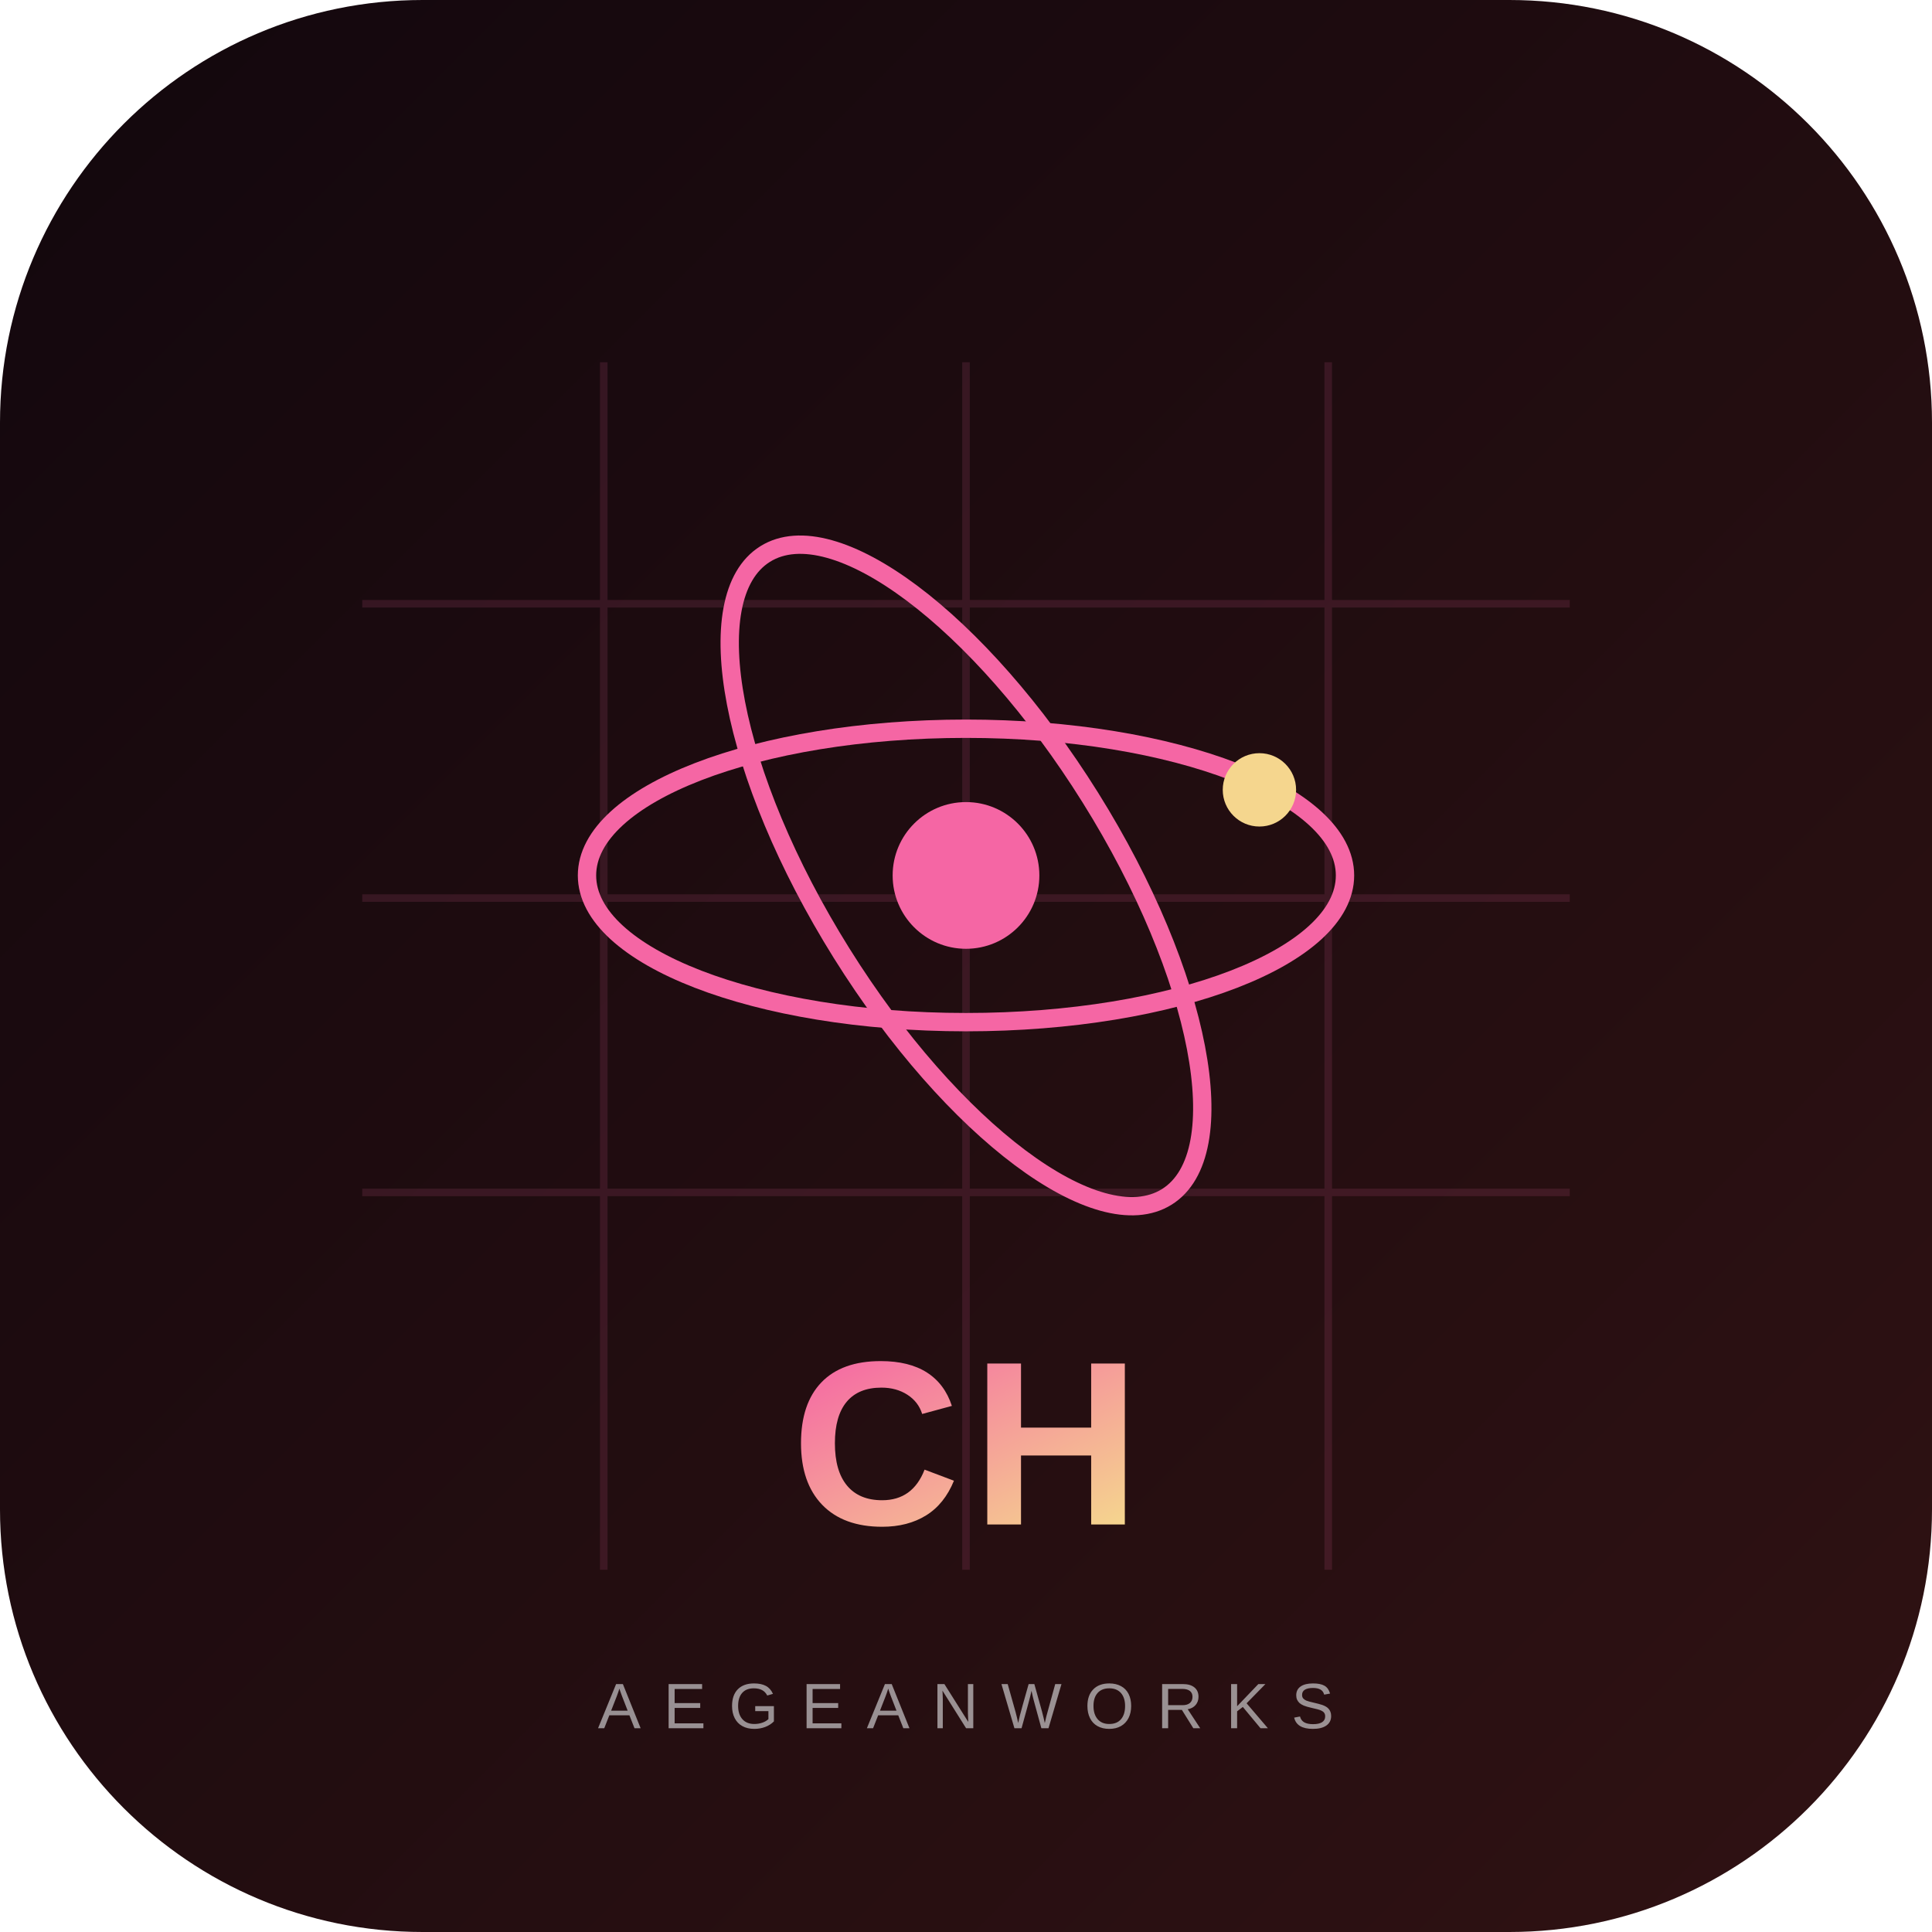
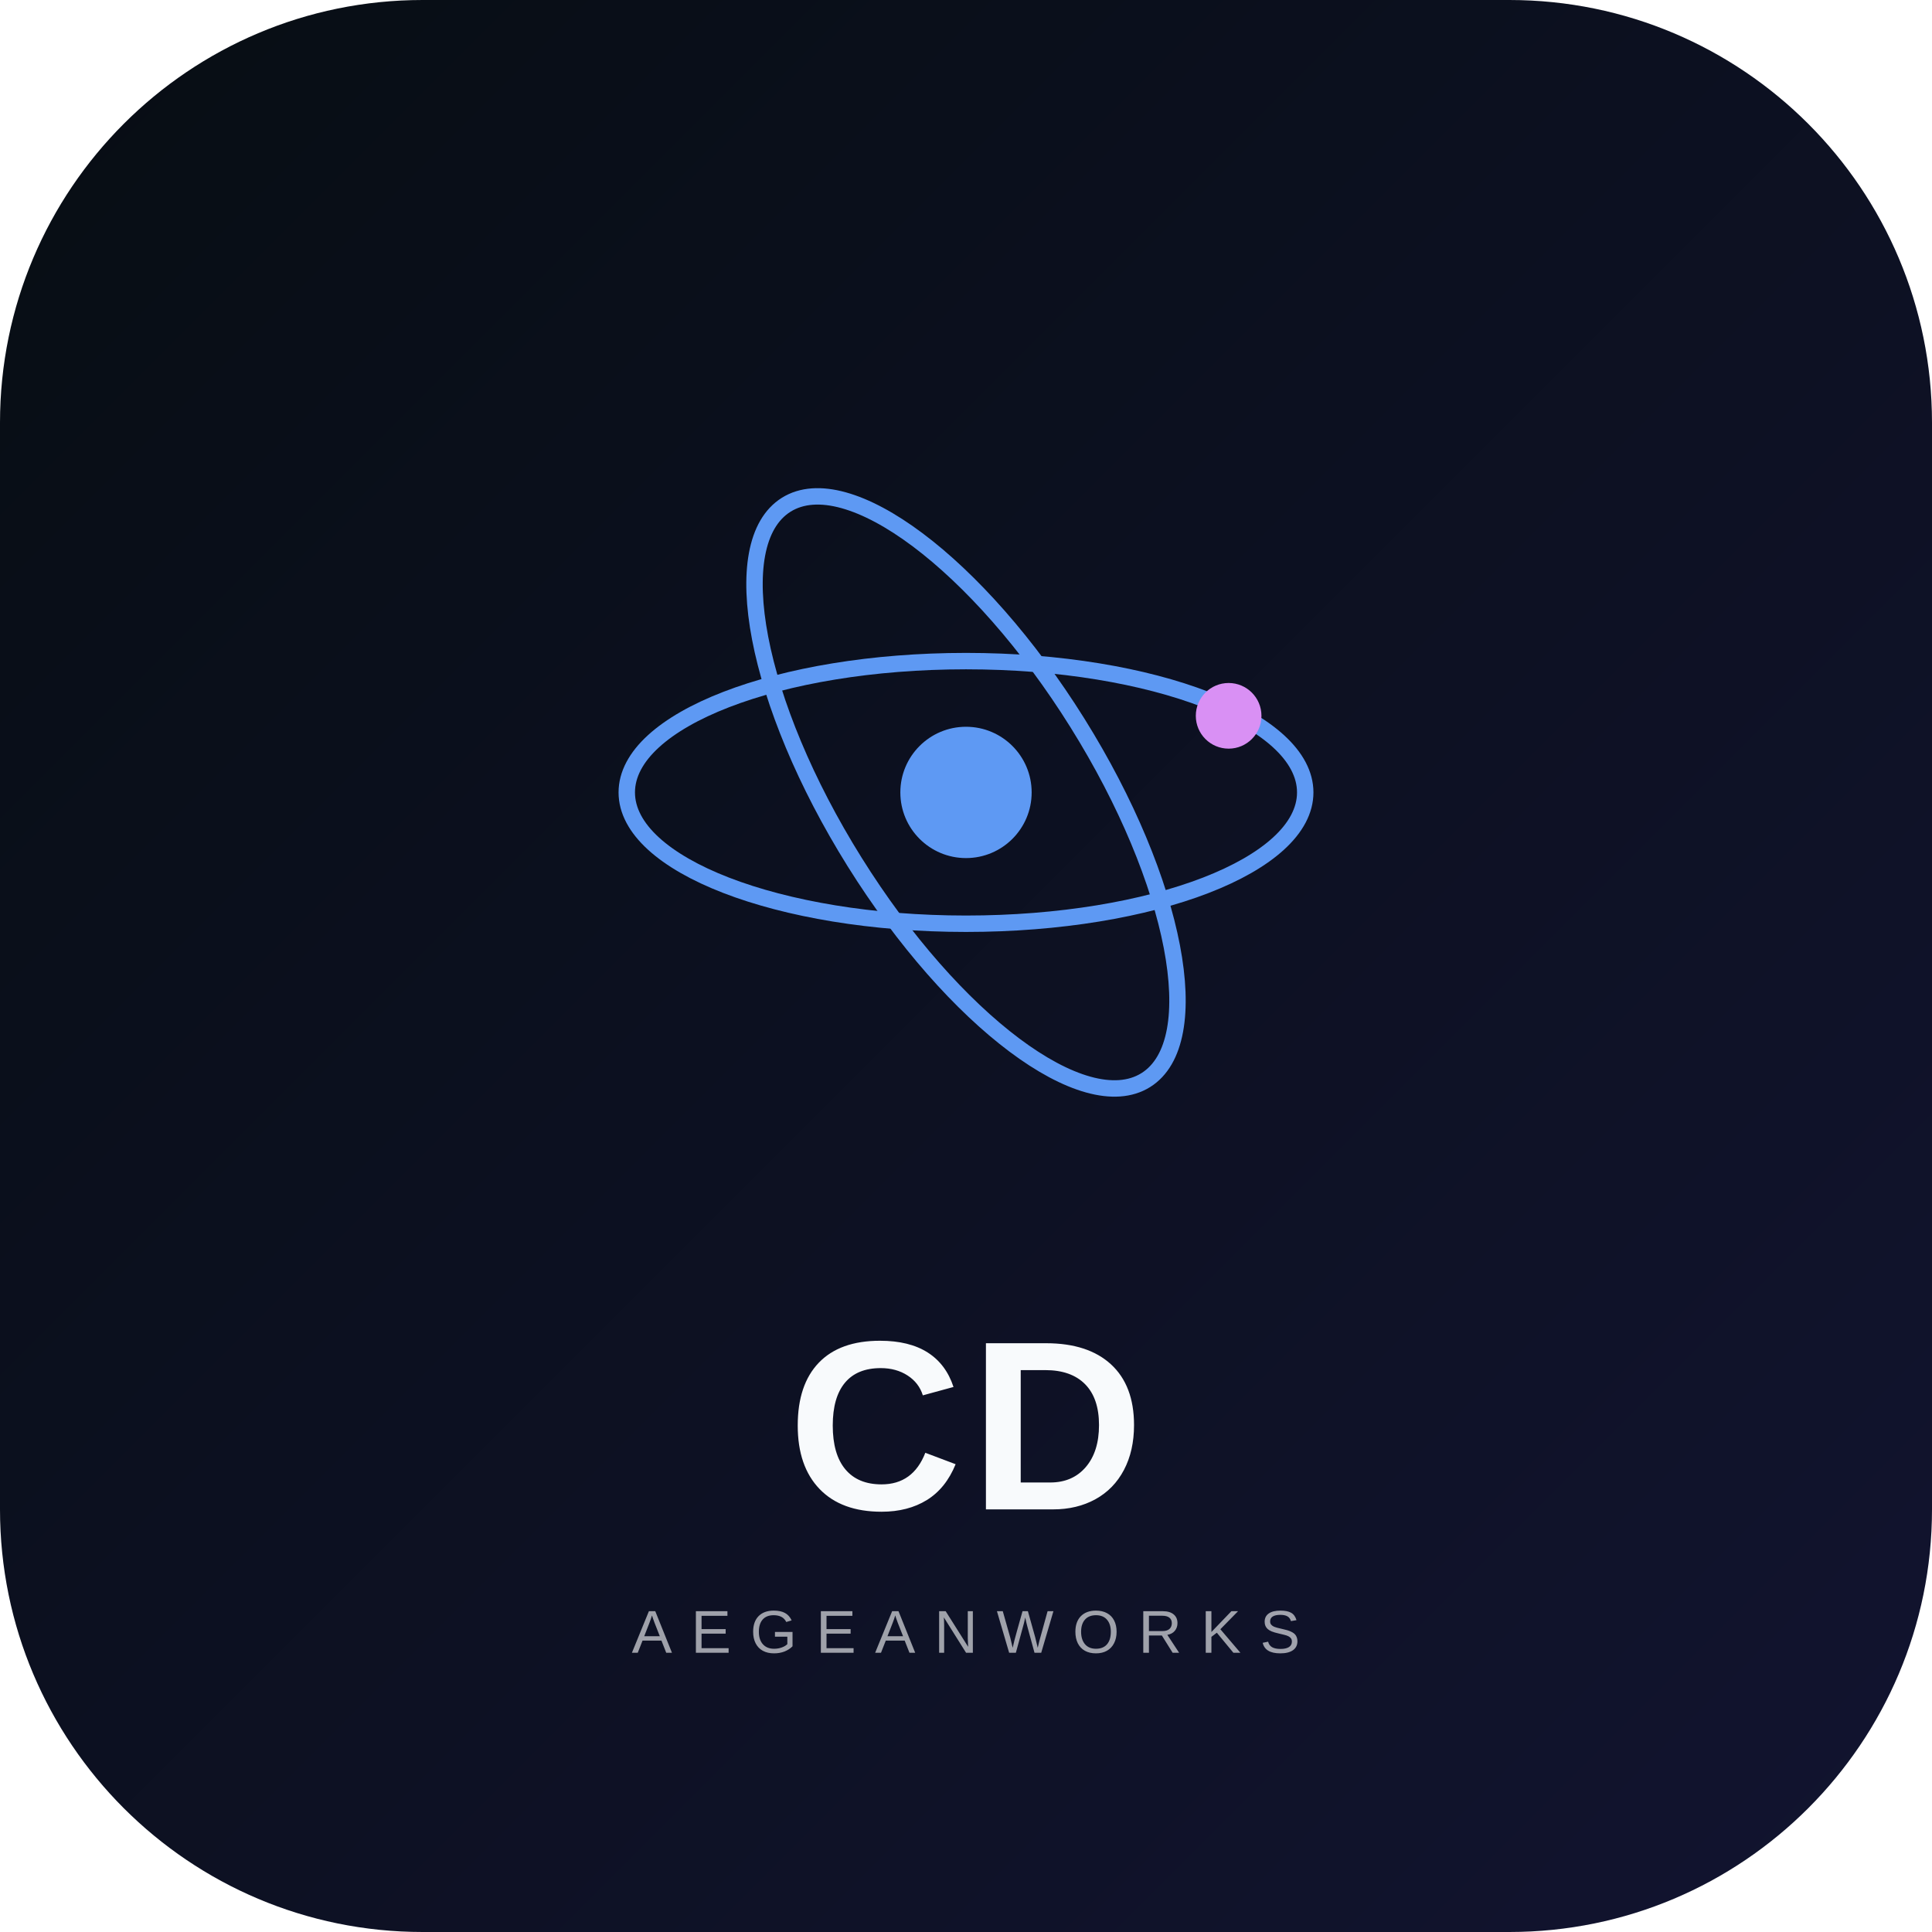
- <svg xmlns="http://www.w3.org/2000/svg" width="512" height="512" viewBox="0 0 512 512" role="img" aria-labelledby="title desc" data-motif="orbit" data-layout="terminal">
+ <svg xmlns="http://www.w3.org/2000/svg" width="512" height="512" viewBox="0 0 512 512" role="img" aria-labelledby="title desc" data-motif="orbit" data-layout="split">
  <defs>
    <linearGradient id="bg" x1="0" y1="0" x2="1" y2="1">
-       <stop offset="0" stop-color="#12070d" />
-       <stop offset="1" stop-color="#301213" />
-     </linearGradient>
-     <linearGradient id="mark" x1="0" y1="0" x2="1" y2="1">
-       <stop offset="0" stop-color="#f566a4" />
-       <stop offset="1" stop-color="#f5d68e" />
+       <stop offset="0" stop-color="#070d13" />
+       <stop offset="1" stop-color="#121430" />
    </linearGradient>
  </defs>
  <rect width="512" height="512" rx="112" fill="url(#bg)" />
-   <path d="M96 160H416M96 238H416M96 316H416M160 96V416M256 96V416M352 96V416" stroke="#f566a4" stroke-opacity="0.13" stroke-width="2" />
-   <g transform="translate(256 232) scale(1.62)" opacity="1.0">
-     <ellipse cx="0" cy="0" rx="62" ry="24" fill="none" stroke="#f566a4" stroke-width="3" stroke-linecap="round" stroke-linejoin="round" />
-     <ellipse cx="0" cy="0" rx="62" ry="24" transform="rotate(58)" fill="none" stroke="#f566a4" stroke-width="3" stroke-linecap="round" stroke-linejoin="round" />
-     <circle cx="0" cy="0" r="12" fill="#f566a4" />
-     <circle cx="48" cy="-14" r="6" fill="#f5d68e" />
+   <g transform="translate(256 210) scale(1.45)" opacity="1.0">
+     <ellipse cx="0" cy="0" rx="62" ry="24" fill="none" stroke="#5e99f3" stroke-width="3" stroke-linecap="round" stroke-linejoin="round" />
+     <ellipse cx="0" cy="0" rx="62" ry="24" transform="rotate(58)" fill="none" stroke="#5e99f3" stroke-width="3" stroke-linecap="round" stroke-linejoin="round" />
+     <circle cx="0" cy="0" r="12" fill="#5e99f3" />
+     <circle cx="48" cy="-14" r="6" fill="#d990f4" />
  </g>
-   <text x="256" y="404" text-anchor="middle" font-family="Segoe UI, Arial, sans-serif" font-size="62" font-weight="700" fill="url(#mark)" letter-spacing="3">CH</text>
-   <text x="256" y="458" text-anchor="middle" font-family="Segoe UI, Arial, sans-serif" font-size="17" letter-spacing="6" fill="#F8FAFC" fill-opacity="0.55">AEGEANWORKS</text>
+   <text x="256" y="400" text-anchor="middle" font-family="Segoe UI, Arial, sans-serif" font-size="64" font-weight="700" fill="#F8FAFC" letter-spacing="2">CD</text>
+   <text x="256" y="438" text-anchor="middle" font-family="Segoe UI, Arial, sans-serif" font-size="16" letter-spacing="5" fill="#F8FAFC" fill-opacity="0.62">AEGEANWORKS</text>
</svg>
